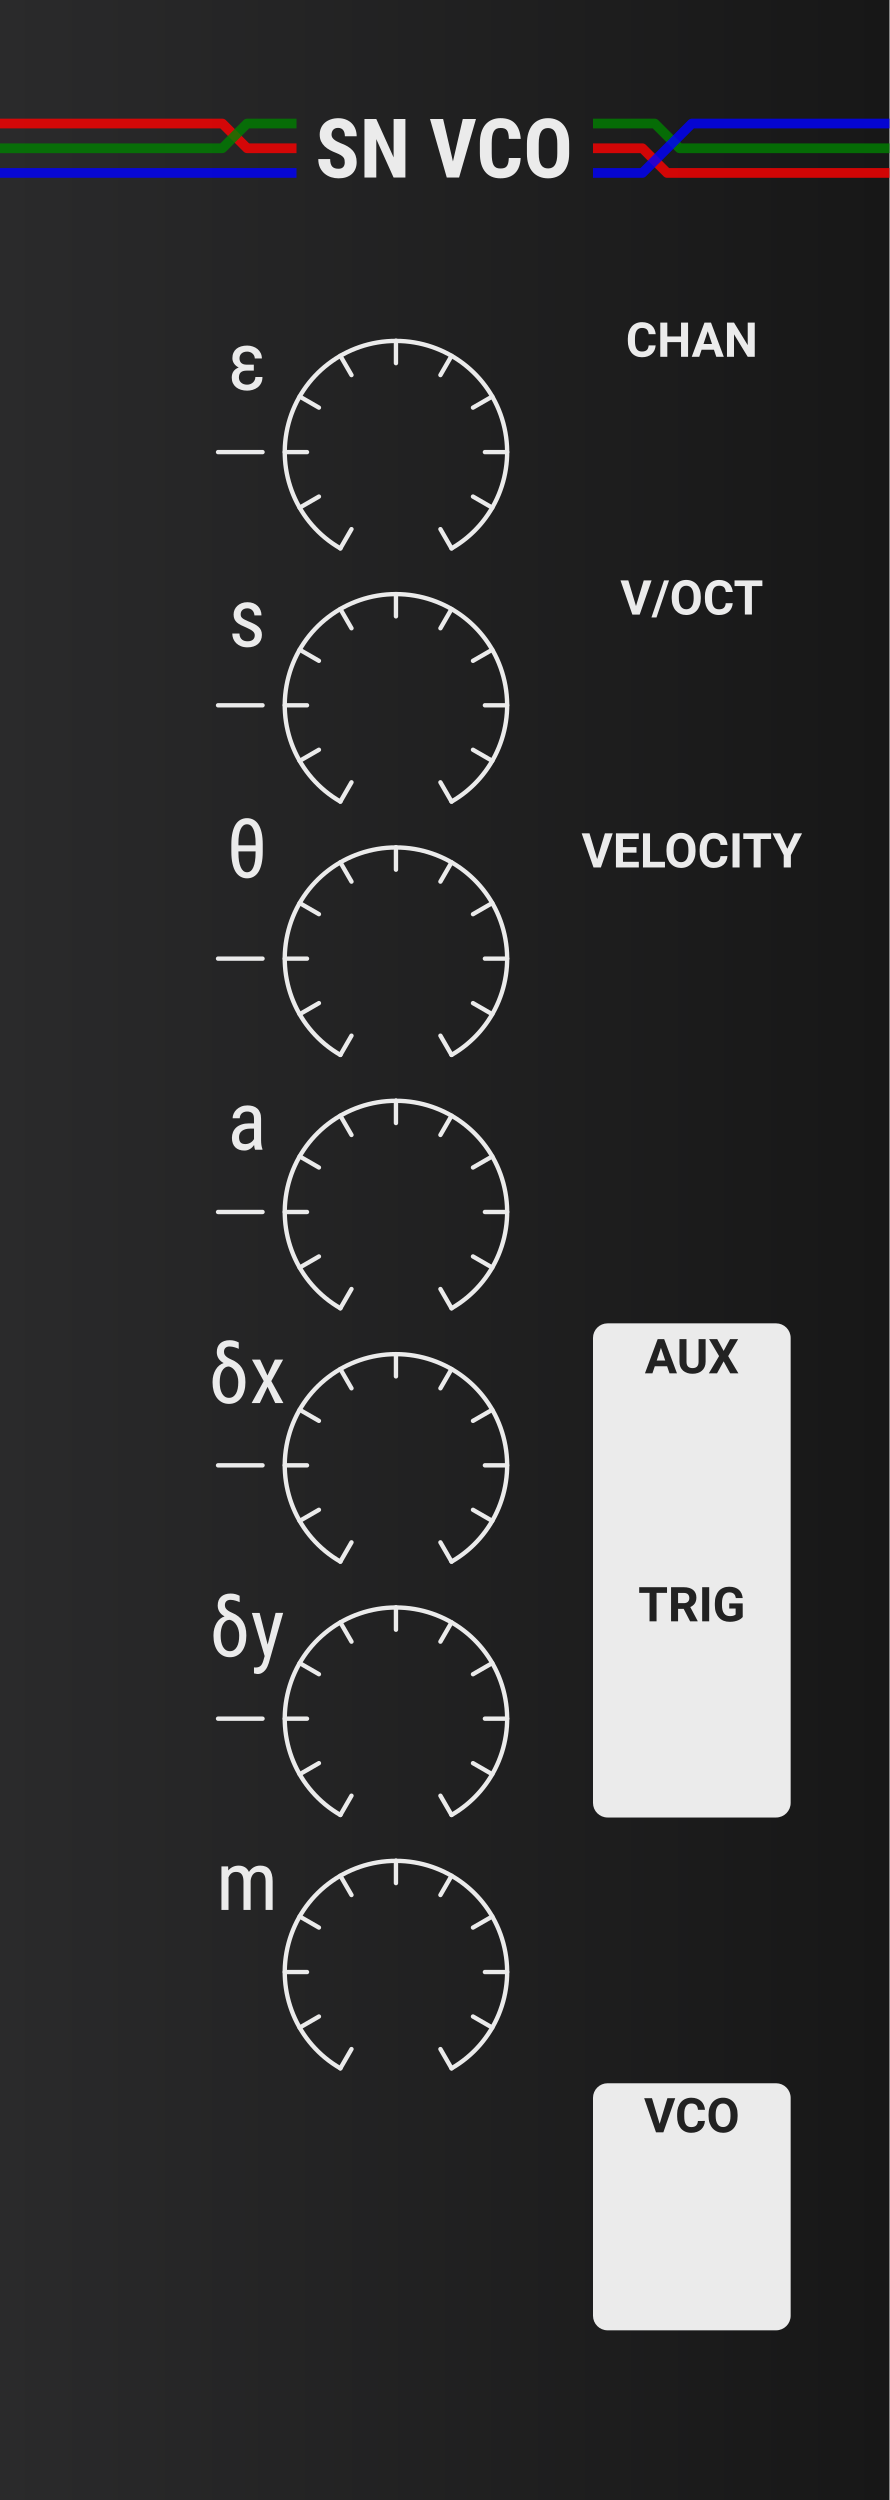
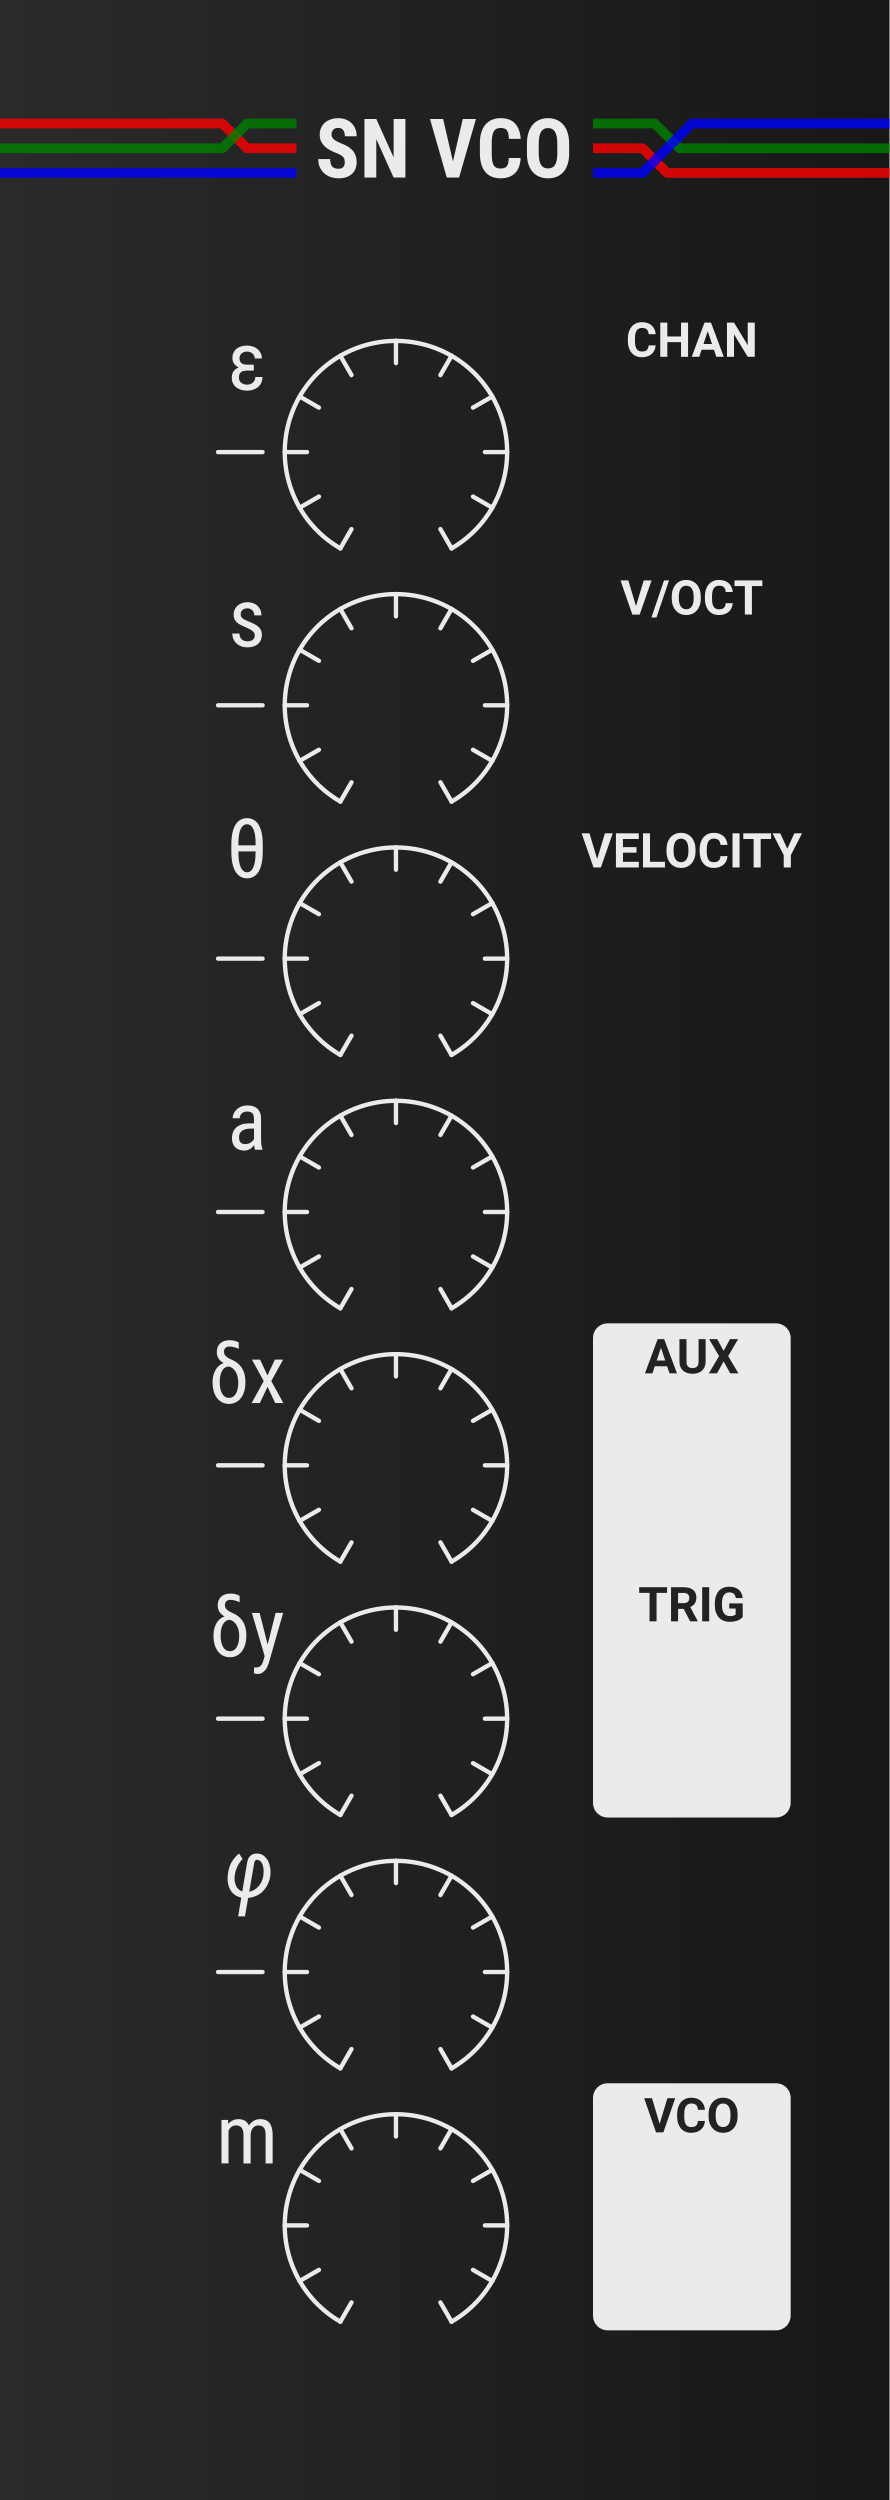
<svg xmlns="http://www.w3.org/2000/svg" version="1.1" width="45.72mm" height="128.5mm" viewBox="0 0 45.72 128.5">
  <defs>
    <linearGradient id="background">
      <stop offset="0%" stop-color="#2a2a2b" />
      <stop offset="100%" stop-color="#171717" />
    </linearGradient>
  </defs>
  <g />
  <g>
    <rect x="0" y="0" width="45.72" height="128.5" fill="url(#background)" />
  </g>
  <g transform="translate(22.86,7.62)">
    <path fill="#ebebeb" stroke="none" d="m -5.142,0.715 q 0,-0.079 -0.014,-0.141 Q -5.171,0.513 -5.218,0.459 -5.264,0.403 -5.351,0.351 -5.435,0.3 -5.578,0.242 -5.747,0.178 -5.902,0.095 -6.055,0.012 -6.173,-0.099 q -0.116,-0.114 -0.186,-0.26 -0.068,-0.149 -0.068,-0.345 0,-0.188 0.07,-0.343 0.07,-0.157 0.196,-0.267 0.128,-0.11 0.302,-0.169 0.176,-0.062 0.387,-0.062 0.217,0 0.391,0.07 0.176,0.068 0.298,0.192 0.124,0.122 0.19,0.294 0.066,0.169 0.066,0.374 h -0.606 q 0,-0.095 -0.021,-0.174 -0.019,-0.081 -0.062,-0.136 -0.041,-0.058 -0.107,-0.089 -0.066,-0.033 -0.159,-0.033 -0.087,0 -0.151,0.027 -0.062,0.027 -0.103,0.074 -0.041,0.045 -0.062,0.11 -0.021,0.064 -0.021,0.136 0,0.074 0.031,0.134 0.033,0.06 0.091,0.112 0.06,0.052 0.143,0.097 0.085,0.045 0.186,0.089 0.211,0.076 0.368,0.169 0.157,0.093 0.263,0.211 0.105,0.118 0.157,0.267 0.052,0.147 0.052,0.333 0,0.198 -0.066,0.353 -0.064,0.155 -0.186,0.263 -0.12,0.105 -0.291,0.163 -0.172,0.056 -0.387,0.056 -0.194,0 -0.382,-0.058 -0.186,-0.06 -0.333,-0.182 -0.147,-0.122 -0.238,-0.308 -0.089,-0.186 -0.089,-0.442 h 0.61 q 0,0.136 0.027,0.232 0.027,0.095 0.081,0.155 0.056,0.058 0.136,0.085 0.081,0.025 0.188,0.025 0.087,0 0.147,-0.025 0.062,-0.027 0.099,-0.07 0.039,-0.045 0.056,-0.107 0.017,-0.062 0.017,-0.134 z M -2.023,1.505 H -2.63 L -3.519,-0.469 V 1.505 h -0.608 v -3.01 h 0.608 l 0.891,1.976 V -1.505 h 0.606 z M 0.421,0.678 0.927,-1.505 H 1.605 L 0.737,1.505 h -0.633 l -0.862,-3.01 h 0.674 z M 3.902,0.502 Q 3.879,1.017 3.612,1.282 3.346,1.546 2.86,1.546 q -0.25,0 -0.446,-0.083 Q 2.217,1.381 2.083,1.217 1.948,1.054 1.876,0.814 1.806,0.573 1.806,0.258 v -0.513 q 0,-0.314 0.072,-0.556 0.074,-0.242 0.213,-0.405 0.138,-0.163 0.335,-0.246 0.196,-0.085 0.442,-0.085 0.492,0 0.746,0.275 0.256,0.275 0.291,0.79 H 3.296 Q 3.292,-0.643 3.267,-0.75 3.244,-0.86 3.195,-0.924 3.145,-0.988 3.064,-1.015 2.986,-1.042 2.868,-1.042 q -0.122,0 -0.209,0.041 -0.085,0.041 -0.138,0.134 -0.054,0.091 -0.081,0.242 -0.025,0.149 -0.025,0.366 v 0.517 q 0,0.211 0.021,0.36 0.021,0.149 0.072,0.244 0.052,0.093 0.136,0.136 0.085,0.043 0.215,0.043 0.112,0 0.19,-0.023 0.081,-0.025 0.132,-0.085 0.052,-0.06 0.079,-0.165 0.027,-0.105 0.033,-0.267 z m 2.493,-0.232 q 0,0.316 -0.079,0.556 Q 6.237,1.067 6.095,1.226 5.954,1.385 5.754,1.466 q -0.198,0.081 -0.44,0.081 -0.242,0 -0.442,-0.081 Q 4.671,1.385 4.526,1.226 4.383,1.067 4.303,0.827 4.224,0.587 4.224,0.271 V -0.229 q 0,-0.325 0.079,-0.571 0.079,-0.248 0.221,-0.413 0.143,-0.165 0.343,-0.248 0.201,-0.085 0.442,-0.085 0.242,0 0.44,0.085 0.201,0.083 0.343,0.248 0.145,0.165 0.223,0.413 0.079,0.246 0.079,0.571 z M 5.785,-0.234 q 0,-0.215 -0.031,-0.366 -0.031,-0.153 -0.091,-0.25 -0.06,-0.097 -0.149,-0.143 -0.089,-0.045 -0.205,-0.045 -0.118,0 -0.207,0.045 -0.089,0.045 -0.149,0.143 -0.06,0.097 -0.091,0.25 -0.031,0.151 -0.031,0.366 v 0.504 q 0,0.205 0.031,0.351 0.031,0.145 0.091,0.238 0.062,0.093 0.151,0.136 0.091,0.043 0.209,0.043 0.116,0 0.203,-0.043 0.089,-0.043 0.149,-0.136 0.06,-0.093 0.089,-0.238 0.031,-0.147 0.031,-0.351 z" />
  </g>
  <g fill="none" stroke="#ebebeb" stroke-linecap="round" stroke-linejoin="round" stroke-width="1" transform="translate(0.0,1.27)">
    <g transform="translate(20.352,21.968) scale(0.225,0.225)">
      <line x1="-10.160" y1="17.598" x2="-12.700" y2="21.997" />
      <line x1="-17.598" y1="10.160" x2="-21.997" y2="12.700" />
      <line x1="-20.32" y1="0.000" x2="-25.4" y2="0.000" />
      <line x1="-17.598" y1="-10.16" x2="-21.997" y2="-12.7" />
      <line x1="-10.16" y1="-17.598" x2="-12.7" y2="-21.997" />
      <line x1="0.000" y1="-20.32" x2="0.000" y2="-25.4" />
      <line x1="10.160" y1="-17.598" x2="12.7" y2="-21.997" />
      <line x1="17.598" y1="-10.160" x2="21.997" y2="-12.7" />
      <line x1="20.32" y1="0.000" x2="25.4" y2="0.000" />
      <line x1="17.598" y1="10.16" x2="21.997" y2="12.7" />
      <line x1="10.16" y1="17.598" x2="12.7" y2="21.997" />
      <g>
        <path d="M0.000,-25.4 a25.4,25.4,0,0,0,-12.7,47.397" />
        <path d="M0.000,-25.4 a25.4,25.4,0,0,1,12.7,47.397" />
        <circle cx="0.000" cy="0.000" r="25.4" opacity="0.5" stroke="none" />
      </g>
      <line x1="-30.48" y1="0.000" x2="-40.64" y2="0.000" />
    </g>
    <g transform="translate(20.352,34.982) scale(0.225,0.225)">
      <line x1="-10.160" y1="17.598" x2="-12.700" y2="21.997" />
      <line x1="-17.598" y1="10.160" x2="-21.997" y2="12.700" />
      <line x1="-20.32" y1="0.000" x2="-25.4" y2="0.000" />
      <line x1="-17.598" y1="-10.16" x2="-21.997" y2="-12.7" />
      <line x1="-10.16" y1="-17.598" x2="-12.7" y2="-21.997" />
      <line x1="0.000" y1="-20.32" x2="0.000" y2="-25.4" />
      <line x1="10.160" y1="-17.598" x2="12.7" y2="-21.997" />
      <line x1="17.598" y1="-10.160" x2="21.997" y2="-12.7" />
      <line x1="20.32" y1="0.000" x2="25.4" y2="0.000" />
      <line x1="17.598" y1="10.16" x2="21.997" y2="12.7" />
      <line x1="10.16" y1="17.598" x2="12.7" y2="21.997" />
      <g>
        <path d="M0.000,-25.4 a25.4,25.4,0,0,0,-12.7,47.397" />
        <path d="M0.000,-25.4 a25.4,25.4,0,0,1,12.7,47.397" />
        <circle cx="0.000" cy="0.000" r="25.4" opacity="0.5" stroke="none" />
      </g>
      <line x1="-30.48" y1="0.000" x2="-40.64" y2="0.000" />
    </g>
    <g transform="translate(20.352,48.004) scale(0.225,0.225)">
      <line x1="-10.160" y1="17.598" x2="-12.700" y2="21.997" />
      <line x1="-17.598" y1="10.160" x2="-21.997" y2="12.700" />
      <line x1="-20.32" y1="0.000" x2="-25.4" y2="0.000" />
      <line x1="-17.598" y1="-10.16" x2="-21.997" y2="-12.7" />
      <line x1="-10.16" y1="-17.598" x2="-12.7" y2="-21.997" />
      <line x1="0.000" y1="-20.32" x2="0.000" y2="-25.4" />
      <line x1="10.160" y1="-17.598" x2="12.7" y2="-21.997" />
      <line x1="17.598" y1="-10.160" x2="21.997" y2="-12.7" />
      <line x1="20.32" y1="0.000" x2="25.4" y2="0.000" />
      <line x1="17.598" y1="10.16" x2="21.997" y2="12.7" />
      <line x1="10.16" y1="17.598" x2="12.7" y2="21.997" />
      <g>
        <path d="M0.000,-25.4 a25.4,25.4,0,0,0,-12.7,47.397" />
        <path d="M0.000,-25.4 a25.4,25.4,0,0,1,12.7,47.397" />
        <circle cx="0.000" cy="0.000" r="25.4" opacity="0.5" stroke="none" />
      </g>
      <line x1="-30.48" y1="0.000" x2="-40.64" y2="0.000" />
    </g>
    <g transform="translate(20.352,61.026) scale(0.225,0.225)">
      <line x1="-10.160" y1="17.598" x2="-12.700" y2="21.997" />
      <line x1="-17.598" y1="10.160" x2="-21.997" y2="12.700" />
      <line x1="-20.32" y1="0.000" x2="-25.4" y2="0.000" />
      <line x1="-17.598" y1="-10.16" x2="-21.997" y2="-12.7" />
      <line x1="-10.16" y1="-17.598" x2="-12.7" y2="-21.997" />
      <line x1="0.000" y1="-20.32" x2="0.000" y2="-25.4" />
      <line x1="10.160" y1="-17.598" x2="12.7" y2="-21.997" />
      <line x1="17.598" y1="-10.160" x2="21.997" y2="-12.7" />
      <line x1="20.32" y1="0.000" x2="25.4" y2="0.000" />
      <line x1="17.598" y1="10.16" x2="21.997" y2="12.7" />
      <line x1="10.16" y1="17.598" x2="12.7" y2="21.997" />
      <g>
        <path d="M0.000,-25.4 a25.4,25.4,0,0,0,-12.7,47.397" />
        <path d="M0.000,-25.4 a25.4,25.4,0,0,1,12.7,47.397" />
        <circle cx="0.000" cy="0.000" r="25.4" opacity="0.5" stroke="none" />
      </g>
      <line x1="-30.48" y1="0.000" x2="-40.64" y2="0.000" />
    </g>
    <g transform="translate(20.352,74.048) scale(0.225,0.225)">
      <line x1="-10.160" y1="17.598" x2="-12.700" y2="21.997" />
      <line x1="-17.598" y1="10.160" x2="-21.997" y2="12.700" />
      <line x1="-20.32" y1="0.000" x2="-25.4" y2="0.000" />
      <line x1="-17.598" y1="-10.16" x2="-21.997" y2="-12.7" />
      <line x1="-10.16" y1="-17.598" x2="-12.7" y2="-21.997" />
      <line x1="0.000" y1="-20.32" x2="0.000" y2="-25.4" />
      <line x1="10.160" y1="-17.598" x2="12.7" y2="-21.997" />
      <line x1="17.598" y1="-10.160" x2="21.997" y2="-12.7" />
      <line x1="20.32" y1="0.000" x2="25.4" y2="0.000" />
      <line x1="17.598" y1="10.16" x2="21.997" y2="12.7" />
      <line x1="10.16" y1="17.598" x2="12.7" y2="21.997" />
      <g>
        <path d="M0.000,-25.4 a25.4,25.4,0,0,0,-12.7,47.397" />
        <path d="M0.000,-25.4 a25.4,25.4,0,0,1,12.7,47.397" />
        <circle cx="0.000" cy="0.000" r="25.4" opacity="0.5" stroke="none" />
      </g>
      <line x1="-30.48" y1="0.000" x2="-40.64" y2="0.000" />
    </g>
    <g transform="translate(20.352,87.070) scale(0.225,0.225)">
      <line x1="-10.160" y1="17.598" x2="-12.700" y2="21.997" />
      <line x1="-17.598" y1="10.160" x2="-21.997" y2="12.700" />
      <line x1="-20.32" y1="0.000" x2="-25.4" y2="0.000" />
      <line x1="-17.598" y1="-10.16" x2="-21.997" y2="-12.7" />
      <line x1="-10.16" y1="-17.598" x2="-12.7" y2="-21.997" />
      <line x1="0.000" y1="-20.32" x2="0.000" y2="-25.4" />
      <line x1="10.160" y1="-17.598" x2="12.7" y2="-21.997" />
      <line x1="17.598" y1="-10.160" x2="21.997" y2="-12.7" />
      <line x1="20.32" y1="0.000" x2="25.4" y2="0.000" />
      <line x1="17.598" y1="10.16" x2="21.997" y2="12.7" />
      <line x1="10.16" y1="17.598" x2="12.7" y2="21.997" />
      <g>
        <path d="M0.000,-25.4 a25.4,25.4,0,0,0,-12.7,47.397" />
        <path d="M0.000,-25.4 a25.4,25.4,0,0,1,12.7,47.397" />
        <circle cx="0.000" cy="0.000" r="25.4" opacity="0.5" stroke="none" />
      </g>
      <line x1="-30.48" y1="0.000" x2="-40.64" y2="0.000" />
    </g>
    <g transform="translate(20.352,100.093) scale(0.225,0.225)">
      <line x1="-10.160" y1="17.598" x2="-12.700" y2="21.997" />
      <line x1="-17.598" y1="10.160" x2="-21.997" y2="12.700" />
      <line x1="-20.32" y1="0.000" x2="-25.4" y2="0.000" />
      <line x1="-17.598" y1="-10.16" x2="-21.997" y2="-12.7" />
      <line x1="-10.16" y1="-17.598" x2="-12.7" y2="-21.997" />
      <line x1="0.000" y1="-20.32" x2="0.000" y2="-25.4" />
      <line x1="10.160" y1="-17.598" x2="12.7" y2="-21.997" />
      <line x1="17.598" y1="-10.160" x2="21.997" y2="-12.7" />
      <line x1="20.32" y1="0.000" x2="25.4" y2="0.000" />
      <line x1="17.598" y1="10.16" x2="21.997" y2="12.7" />
      <line x1="10.16" y1="17.598" x2="12.7" y2="21.997" />
      <g>
        <path d="M0.000,-25.4 a25.4,25.4,0,0,0,-12.7,47.397" />
        <path d="M0.000,-25.4 a25.4,25.4,0,0,1,12.7,47.397" />
        <circle cx="0.000" cy="0.000" r="25.4" opacity="0.5" stroke="none" />
      </g>
+       <line x1="-30.48" y1="0.000" x2="-40.64" y2="0.000" />
+     </g>
+     <g transform="translate(20.352,113.116) scale(0.225,0.225)">
+       <line x1="-10.160" y1="17.598" x2="-12.700" y2="21.997" />
+       <line x1="-17.598" y1="10.160" x2="-21.997" y2="12.700" />
+       <line x1="-20.32" y1="0.000" x2="-25.4" y2="0.000" />
+       <line x1="-17.598" y1="-10.16" x2="-21.997" y2="-12.7" />
+       <line x1="-10.16" y1="-17.598" x2="-12.7" y2="-21.997" />
+       <line x1="0.000" y1="-20.32" x2="0.000" y2="-25.4" />
+       <line x1="10.160" y1="-17.598" x2="12.7" y2="-21.997" />
+       <line x1="17.598" y1="-10.160" x2="21.997" y2="-12.7" />
+       <line x1="20.32" y1="0.000" x2="25.4" y2="0.000" />
+       <line x1="17.598" y1="10.16" x2="21.997" y2="12.7" />
+       <line x1="10.16" y1="17.598" x2="12.7" y2="21.997" />
+       <g>
+         <path d="M0.000,-25.4 a25.4,25.4,0,0,0,-12.7,47.397" />
+         <path d="M0.000,-25.4 a25.4,25.4,0,0,1,12.7,47.397" />
+         <circle cx="0.000" cy="0.000" r="25.4" opacity="0.5" stroke="none" />
+       </g>
    </g>
  </g>
  <g fill="#ebebeb">
    <g transform="translate(12.7,-3.73)">
      <path d="m 21.001,21.483 q -0.01,0.134 -0.06,0.246 -0.051,0.112 -0.14,0.193 -0.089,0.08 -0.217,0.125 -0.127,0.045 -0.289,0.045 -0.169,0 -0.304,-0.058 -0.134,-0.059 -0.228,-0.169 -0.093,-0.11 -0.143,-0.265 -0.049,-0.157 -0.049,-0.351 V 21.134 q 0,-0.194 0.052,-0.351 0.052,-0.157 0.146,-0.266 0.095,-0.11 0.23,-0.169 0.135,-0.059 0.301,-0.059 0.164,0 0.289,0.047 0.127,0.046 0.215,0.129 0.088,0.082 0.137,0.197 0.049,0.113 0.063,0.247 h -0.362 q -0.006,-0.078 -0.028,-0.139 -0.021,-0.06 -0.06,-0.101 -0.04,-0.041 -0.102,-0.061 -0.063,-0.022 -0.152,-0.022 -0.183,0 -0.274,0.134 -0.089,0.133 -0.089,0.412 v 0.118 q 0,0.136 0.019,0.239 0.021,0.102 0.063,0.171 0.043,0.069 0.111,0.104 0.069,0.034 0.165,0.034 0.086,0 0.147,-0.019 0.063,-0.019 0.104,-0.058 0.042,-0.04 0.065,-0.099 0.023,-0.059 0.029,-0.137 z m 1.666,0.585 h -0.362 v -0.752 h -0.705 v 0.752 h -0.362 v -1.756 h 0.362 v 0.711 h 0.705 v -0.711 h 0.362 z m 1.329,-0.362 h -0.634 l -0.121,0.362 h -0.385 l 0.654,-1.756 h 0.335 l 0.657,1.756 h -0.385 z m -0.537,-0.293 h 0.439 l -0.221,-0.657 z m 2.635,0.655 h -0.362 l -0.704,-1.155 v 1.155 h -0.362 v -1.756 h 0.362 l 0.705,1.158 v -1.158 h 0.361 z" />
    </g>
    <g transform="translate(12.7,9.52)">
      <path d="m 19.99,21.633 0.398,-1.32 h 0.403 l -0.611,1.756 h -0.377 L 19.193,20.312 h 0.402 z m 1.053,0.586 h -0.259 l 0.646,-1.906 h 0.259 z m 2.278,-0.989 q 0,0.201 -0.054,0.362 -0.054,0.159 -0.153,0.27 -0.098,0.111 -0.235,0.171 -0.137,0.059 -0.303,0.059 -0.165,0 -0.303,-0.059 -0.137,-0.06 -0.238,-0.171 -0.099,-0.111 -0.154,-0.27 -0.055,-0.16 -0.055,-0.362 v -0.077 q 0,-0.2 0.054,-0.361 0.055,-0.16 0.154,-0.273 0.099,-0.112 0.236,-0.171 0.137,-0.06 0.303,-0.06 0.165,0 0.303,0.06 0.137,0.059 0.236,0.171 0.099,0.112 0.153,0.273 0.055,0.16 0.055,0.361 z m -0.367,-0.08 q 0,-0.276 -0.099,-0.42 -0.099,-0.143 -0.282,-0.143 -0.183,0 -0.282,0.143 -0.099,0.143 -0.099,0.42 v 0.08 q 0,0.137 0.025,0.244 0.027,0.105 0.075,0.177 0.049,0.071 0.121,0.109 0.071,0.036 0.163,0.036 0.183,0 0.281,-0.145 0.098,-0.145 0.098,-0.421 z m 2.008,0.333 q -0.01,0.134 -0.06,0.246 -0.051,0.112 -0.14,0.193 -0.089,0.08 -0.217,0.125 -0.127,0.045 -0.289,0.045 -0.169,0 -0.304,-0.058 -0.134,-0.059 -0.228,-0.169 -0.093,-0.11 -0.143,-0.265 -0.049,-0.157 -0.049,-0.351 V 21.134 q 0,-0.194 0.052,-0.351 0.052,-0.157 0.146,-0.266 0.095,-0.11 0.23,-0.169 0.135,-0.059 0.301,-0.059 0.164,0 0.289,0.047 0.127,0.046 0.215,0.129 0.088,0.082 0.137,0.197 0.049,0.113 0.063,0.247 h -0.362 q -0.006,-0.078 -0.028,-0.139 -0.021,-0.06 -0.06,-0.101 -0.04,-0.041 -0.102,-0.061 -0.063,-0.022 -0.152,-0.022 -0.183,0 -0.274,0.134 -0.089,0.133 -0.089,0.412 v 0.118 q 0,0.136 0.019,0.239 0.021,0.102 0.063,0.171 0.043,0.069 0.111,0.104 0.069,0.034 0.165,0.034 0.086,0 0.147,-0.019 0.063,-0.019 0.104,-0.058 0.042,-0.04 0.065,-0.099 0.023,-0.059 0.029,-0.137 z m 1.524,-0.878 h -0.538 v 1.463 h -0.362 v -1.463 h -0.531 v -0.293 h 1.43 z" />
    </g>
    <g transform="translate(12.7,22.52)">
      <path d="m 17.994,21.633 0.398,-1.32 h 0.403 l -0.611,1.756 h -0.377 l -0.609,-1.756 h 0.402 z m 2.022,-0.326 h -0.695 v 0.47 h 0.815 v 0.291 h -1.177 v -1.756 h 1.174 v 0.293 h -0.813 v 0.418 h 0.695 z m 0.695,0.47 h 0.768 v 0.291 h -1.13 v -1.756 h 0.362 z m 2.34,-0.547 q 0,0.201 -0.054,0.362 -0.054,0.159 -0.153,0.27 -0.098,0.111 -0.235,0.171 -0.137,0.059 -0.303,0.059 -0.165,0 -0.303,-0.059 -0.137,-0.06 -0.238,-0.171 -0.099,-0.111 -0.154,-0.27 -0.055,-0.16 -0.055,-0.362 v -0.077 q 0,-0.2 0.054,-0.361 0.055,-0.16 0.154,-0.273 0.099,-0.112 0.236,-0.171 0.137,-0.06 0.303,-0.06 0.165,0 0.303,0.06 0.137,0.059 0.236,0.171 0.099,0.112 0.153,0.273 0.055,0.16 0.055,0.361 z m -0.367,-0.08 q 0,-0.276 -0.099,-0.42 -0.099,-0.143 -0.282,-0.143 -0.183,0 -0.282,0.143 -0.099,0.143 -0.099,0.42 v 0.08 q 0,0.137 0.025,0.244 0.027,0.105 0.075,0.177 0.049,0.071 0.121,0.109 0.071,0.036 0.163,0.036 0.183,0 0.281,-0.145 0.098,-0.145 0.098,-0.421 z m 2.008,0.333 q -0.01,0.134 -0.06,0.246 -0.051,0.112 -0.14,0.193 -0.089,0.08 -0.217,0.125 -0.127,0.045 -0.289,0.045 -0.169,0 -0.304,-0.058 -0.134,-0.059 -0.228,-0.169 -0.093,-0.11 -0.143,-0.265 -0.049,-0.157 -0.049,-0.351 V 21.134 q 0,-0.194 0.052,-0.351 0.052,-0.157 0.146,-0.266 0.095,-0.11 0.23,-0.169 0.135,-0.059 0.301,-0.059 0.164,0 0.289,0.047 0.127,0.046 0.215,0.129 0.088,0.082 0.137,0.197 0.049,0.113 0.063,0.247 h -0.362 q -0.006,-0.078 -0.028,-0.139 -0.021,-0.06 -0.06,-0.101 -0.04,-0.041 -0.102,-0.061 -0.063,-0.022 -0.152,-0.022 -0.183,0 -0.274,0.134 -0.089,0.133 -0.089,0.412 v 0.118 q 0,0.136 0.019,0.239 0.021,0.102 0.063,0.171 0.043,0.069 0.111,0.104 0.069,0.034 0.165,0.034 0.086,0 0.147,-0.019 0.063,-0.019 0.104,-0.058 0.042,-0.04 0.065,-0.099 0.023,-0.059 0.029,-0.137 z m 0.622,0.585 h -0.362 v -1.756 h 0.362 z m 1.622,-1.463 h -0.538 v 1.463 h -0.362 v -1.463 h -0.531 v -0.293 h 1.43 z m 0.831,0.498 0.365,-0.791 h 0.395 l -0.576,1.119 v 0.637 h -0.368 v -0.637 l -0.576,-1.119 h 0.397 z" />
    </g>
  </g>
  <g>
    <g fill="#ebebeb">
      <g transform="translate(35.56,88.34)">
        <rect x="-5.08" y="-20.32" width="10.16" height="25.4" rx="0.75" />
      </g>
      <g transform="translate(35.56,127.399)">
        <rect x="-5.08" y="-20.32" width="10.16" height="12.7" rx="0.75" />
      </g>
    </g>
    <g fill="#222222">
      <g transform="translate(12.7,48.52)">
        <path d="M 21.59,21.706 H 20.956 L 20.835,22.068 H 20.451 L 21.104,20.312 h 0.335 l 0.657,1.756 H 21.712 Z M 21.054,21.413 h 0.439 l -0.221,-0.657 z m 2.515,-1.101 v 1.159 q 0,0.152 -0.051,0.269 -0.051,0.116 -0.14,0.194 -0.089,0.078 -0.213,0.118 -0.123,0.04 -0.269,0.04 -0.147,0 -0.271,-0.04 -0.123,-0.04 -0.212,-0.118 -0.089,-0.078 -0.14,-0.194 -0.049,-0.117 -0.049,-0.269 V 20.312 h 0.362 v 1.159 q 0,0.172 0.082,0.252 0.083,0.078 0.229,0.078 0.147,0 0.228,-0.078 0.082,-0.08 0.082,-0.252 V 20.312 Z m 0.925,0.605 0.329,-0.605 h 0.416 l -0.511,0.871 0.525,0.885 h -0.421 l -0.338,-0.615 -0.338,0.615 H 23.735 l 0.525,-0.885 -0.511,-0.871 h 0.416 z" />
      </g>
      <g transform="translate(12.7,61.27)">
        <path d="m 21.585,20.605 h -0.538 v 1.463 H 20.686 V 20.605 H 20.155 V 20.312 h 1.43 z m 0.856,0.82 h -0.288 v 0.643 H 21.792 V 20.312 h 0.652 q 0.152,0 0.273,0.035 0.121,0.034 0.204,0.101 0.083,0.066 0.128,0.165 0.045,0.099 0.045,0.229 0,0.096 -0.022,0.174 -0.022,0.076 -0.063,0.136 -0.041,0.059 -0.099,0.104 -0.058,0.045 -0.13,0.077 l 0.38,0.717 v 0.017 h -0.388 z m -0.288,-0.293 h 0.292 q 0.071,0 0.124,-0.018 0.054,-0.019 0.089,-0.053 0.036,-0.035 0.054,-0.082 0.018,-0.048 0.018,-0.107 0,-0.124 -0.071,-0.195 -0.07,-0.071 -0.216,-0.071 h -0.291 z m 1.599,0.936 H 23.391 V 20.312 h 0.362 z m 1.724,-0.222 q -0.031,0.037 -0.086,0.081 -0.054,0.042 -0.136,0.08 -0.082,0.036 -0.194,0.061 -0.111,0.024 -0.256,0.024 -0.17,0 -0.311,-0.055 -0.14,-0.057 -0.24,-0.165 -0.1,-0.109 -0.156,-0.266 -0.054,-0.158 -0.054,-0.362 v -0.104 q 0,-0.204 0.052,-0.362 0.053,-0.159 0.148,-0.268 0.096,-0.109 0.233,-0.165 0.136,-0.057 0.303,-0.057 0.171,0 0.295,0.043 0.125,0.042 0.209,0.119 0.084,0.077 0.131,0.184 0.047,0.107 0.061,0.235 h -0.352 q -0.011,-0.066 -0.034,-0.119 -0.023,-0.054 -0.063,-0.092 -0.04,-0.039 -0.099,-0.059 -0.058,-0.021 -0.139,-0.021 -0.186,0 -0.282,0.141 -0.096,0.14 -0.096,0.416 v 0.106 q 0,0.276 0.105,0.417 0.105,0.141 0.307,0.141 0.065,0 0.113,-0.008 0.048,-0.008 0.082,-0.021 0.035,-0.013 0.058,-0.028 0.023,-0.016 0.037,-0.03 v -0.303 h -0.329 v -0.266 h 0.691 z" />
      </g>
      <g transform="translate(12.7,87.534)">
        <path d="m 21.206,21.633 0.398,-1.32 h 0.403 l -0.611,1.756 h -0.377 l -0.609,-1.756 h 0.402 z m 2.328,-0.15 q -0.01,0.134 -0.06,0.246 -0.051,0.112 -0.14,0.193 -0.089,0.08 -0.217,0.125 -0.127,0.045 -0.289,0.045 -0.169,0 -0.304,-0.058 -0.134,-0.059 -0.228,-0.169 -0.093,-0.11 -0.143,-0.265 -0.049,-0.157 -0.049,-0.351 V 21.134 q 0,-0.194 0.052,-0.351 0.052,-0.157 0.146,-0.266 0.095,-0.11 0.23,-0.169 0.135,-0.059 0.301,-0.059 0.164,0 0.289,0.047 0.127,0.046 0.215,0.129 0.088,0.082 0.137,0.197 0.049,0.113 0.063,0.247 H 23.175 q -0.006,-0.078 -0.028,-0.139 -0.021,-0.06 -0.06,-0.101 -0.04,-0.041 -0.102,-0.061 -0.063,-0.022 -0.152,-0.022 -0.183,0 -0.274,0.134 -0.089,0.133 -0.089,0.412 v 0.118 q 0,0.136 0.019,0.239 0.021,0.102 0.063,0.171 0.043,0.069 0.111,0.104 0.069,0.034 0.165,0.034 0.086,0 0.147,-0.019 0.063,-0.019 0.104,-0.058 0.042,-0.04 0.065,-0.099 0.023,-0.059 0.029,-0.137 z m 1.68,-0.253 q 0,0.201 -0.054,0.362 -0.054,0.159 -0.153,0.27 -0.098,0.111 -0.235,0.171 -0.137,0.059 -0.303,0.059 -0.165,0 -0.303,-0.059 -0.137,-0.06 -0.238,-0.171 -0.099,-0.111 -0.154,-0.27 -0.055,-0.16 -0.055,-0.362 v -0.077 q 0,-0.2 0.054,-0.361 0.055,-0.16 0.154,-0.273 0.099,-0.112 0.236,-0.171 0.137,-0.06 0.303,-0.06 0.165,0 0.303,0.06 0.137,0.059 0.236,0.171 0.099,0.112 0.153,0.273 0.055,0.16 0.055,0.361 z m -0.367,-0.08 q 0,-0.276 -0.099,-0.42 -0.099,-0.143 -0.282,-0.143 -0.183,0 -0.282,0.143 -0.099,0.143 -0.099,0.42 v 0.08 q 0,0.137 0.025,0.244 0.027,0.105 0.075,0.177 0.049,0.071 0.121,0.109 0.071,0.036 0.163,0.036 0.183,0 0.281,-0.145 0.098,-0.145 0.098,-0.421 z" />
      </g>
    </g>
  </g>
  <g fill="#ebebeb" stroke="none">
    <g transform="translate(-10.16,19.05)">
      <path d="m 22.837,0 q -0.198,0 -0.298,0.087 -0.099,0.085 -0.099,0.273 0,0.072 0.027,0.138 0.029,0.066 0.083,0.116 0.054,0.05 0.132,0.079 0.079,0.029 0.18,0.029 0.095,0 0.174,-0.033 0.079,-0.033 0.134,-0.087 0.056,-0.054 0.085,-0.124 0.031,-0.072 0.031,-0.151 h 0.364 q 0,0.184 -0.068,0.316 -0.068,0.132 -0.18,0.219 -0.112,0.085 -0.254,0.126 -0.141,0.041 -0.285,0.041 -0.172,0 -0.318,-0.045 -0.145,-0.045 -0.25,-0.13 -0.105,-0.087 -0.165,-0.211 -0.058,-0.124 -0.058,-0.283 0,-0.194 0.091,-0.325 0.093,-0.13 0.267,-0.196 -0.153,-0.074 -0.24,-0.201 -0.085,-0.126 -0.085,-0.277 0,-0.157 0.054,-0.279 0.054,-0.122 0.153,-0.203 0.099,-0.083 0.24,-0.124 0.141,-0.043 0.312,-0.043 0.155,0 0.291,0.048 0.138,0.045 0.242,0.132 0.103,0.085 0.163,0.209 0.06,0.122 0.06,0.275 h -0.364 q 0,-0.074 -0.031,-0.138 -0.029,-0.064 -0.083,-0.112 -0.052,-0.05 -0.124,-0.076 -0.072,-0.027 -0.155,-0.027 -0.101,0 -0.176,0.029 -0.074,0.029 -0.122,0.076 -0.048,0.048 -0.072,0.11 -0.023,0.06 -0.023,0.126 0,0.072 0.021,0.134 0.021,0.06 0.064,0.103 0.045,0.043 0.114,0.068 0.07,0.025 0.169,0.025 h 0.368 v 0.306 z" />
    </g>
    <g transform="translate(-10.16,32.244)">
      <path d="m 23.256,0.415 q 0,-0.062 -0.023,-0.112 -0.023,-0.052 -0.074,-0.097 -0.052,-0.048 -0.134,-0.093 -0.081,-0.045 -0.201,-0.099 -0.155,-0.064 -0.279,-0.126 -0.122,-0.062 -0.207,-0.136 -0.083,-0.076 -0.128,-0.174 -0.043,-0.099 -0.043,-0.234 0,-0.132 0.05,-0.248 0.052,-0.116 0.145,-0.201 0.093,-0.087 0.223,-0.136 0.13,-0.05 0.291,-0.05 0.169,0 0.304,0.052 0.134,0.052 0.227,0.145 0.093,0.091 0.143,0.215 0.05,0.124 0.05,0.267 h -0.364 q 0,-0.068 -0.025,-0.132 -0.023,-0.066 -0.07,-0.118 -0.045,-0.052 -0.112,-0.083 -0.066,-0.031 -0.153,-0.031 -0.093,0 -0.159,0.027 -0.064,0.025 -0.105,0.068 -0.041,0.041 -0.062,0.097 -0.019,0.056 -0.019,0.116 0,0.062 0.017,0.107 0.019,0.043 0.062,0.083 0.043,0.039 0.118,0.079 0.076,0.039 0.194,0.091 0.169,0.066 0.3,0.134 0.132,0.066 0.221,0.147 0.089,0.079 0.134,0.18 0.045,0.101 0.045,0.236 0,0.147 -0.054,0.267 -0.052,0.118 -0.149,0.203 -0.097,0.083 -0.234,0.128 -0.136,0.043 -0.302,0.043 -0.19,0 -0.337,-0.058 -0.147,-0.06 -0.246,-0.157 -0.099,-0.099 -0.151,-0.227 -0.05,-0.128 -0.05,-0.267 h 0.368 q 0.004,0.118 0.043,0.194 0.039,0.076 0.097,0.122 0.06,0.045 0.132,0.064 0.072,0.017 0.143,0.017 0.182,0 0.277,-0.081 0.095,-0.083 0.095,-0.221 z" />
    </g>
    <g transform="translate(-10.16,23.037)">
      <path d="m 23.665,20.745 q 0,0.349 -0.058,0.606 -0.056,0.256 -0.161,0.426 -0.105,0.167 -0.254,0.25 -0.149,0.083 -0.333,0.083 -0.182,0 -0.331,-0.083 -0.149,-0.083 -0.256,-0.25 -0.105,-0.169 -0.163,-0.426 -0.058,-0.256 -0.058,-0.606 V 20.363 q 0,-0.347 0.058,-0.602 0.058,-0.254 0.163,-0.42 0.105,-0.165 0.254,-0.244 0.149,-0.081 0.331,-0.081 0.184,0 0.333,0.081 0.149,0.079 0.254,0.244 0.105,0.165 0.163,0.42 0.058,0.254 0.058,0.602 z m -1.249,-0.333 h 0.881 v -0.114 q 0,-0.469 -0.114,-0.717 -0.112,-0.25 -0.327,-0.25 -0.213,0 -0.327,0.25 -0.114,0.248 -0.114,0.717 z m 0.881,0.314 h -0.881 v 0.081 q 0,0.234 0.029,0.418 0.031,0.182 0.087,0.31 0.056,0.128 0.138,0.196 0.083,0.066 0.188,0.066 0.107,0 0.19,-0.066 0.083,-0.068 0.136,-0.196 0.056,-0.128 0.083,-0.31 0.029,-0.184 0.029,-0.418 z" />
    </g>
    <g transform="translate(-10.16,58.108)">
      <path d="m 23.27,0.988 q -0.019,-0.041 -0.031,-0.105 -0.01,-0.066 -0.017,-0.138 -0.039,0.058 -0.091,0.11 -0.05,0.052 -0.114,0.091 -0.062,0.039 -0.136,0.062 -0.072,0.023 -0.155,0.023 -0.147,0 -0.267,-0.041 -0.118,-0.041 -0.203,-0.124 -0.085,-0.083 -0.13,-0.203 -0.045,-0.122 -0.045,-0.283 0,-0.161 0.056,-0.298 0.056,-0.136 0.165,-0.236 0.11,-0.099 0.275,-0.155 0.165,-0.058 0.384,-0.058 h 0.254 v -0.238 q 0,-0.201 -0.089,-0.285 -0.089,-0.085 -0.271,-0.085 -0.089,0 -0.159,0.029 -0.068,0.027 -0.116,0.074 -0.048,0.048 -0.072,0.112 -0.025,0.062 -0.025,0.132 h -0.366 q 0,-0.12 0.052,-0.238 0.054,-0.12 0.151,-0.213 0.099,-0.095 0.24,-0.153 0.141,-0.058 0.314,-0.058 0.155,0 0.283,0.037 0.13,0.037 0.223,0.12 0.095,0.083 0.147,0.213 0.052,0.13 0.052,0.318 v 1.102 q 0,0.056 0.004,0.118 0.004,0.062 0.012,0.122 0.01,0.06 0.023,0.116 0.014,0.054 0.031,0.099 v 0.033 z m -0.488,-0.291 q 0.076,0 0.145,-0.023 0.068,-0.023 0.124,-0.058 0.056,-0.037 0.097,-0.083 0.043,-0.048 0.068,-0.097 v -0.533 h -0.192 q -0.132,0 -0.24,0.029 -0.105,0.029 -0.182,0.085 -0.074,0.054 -0.116,0.134 -0.039,0.081 -0.039,0.184 0,0.101 0.021,0.172 0.021,0.068 0.062,0.112 0.041,0.041 0.103,0.06 0.064,0.019 0.149,0.019 z" />
    </g>
    <g transform="translate(-10.16,71.13)">
      <path d="m 21.304,-1.635 q 0,-0.141 0.043,-0.252 0.045,-0.114 0.13,-0.192 0.087,-0.081 0.209,-0.122 0.124,-0.043 0.281,-0.043 0.136,0 0.24,0.029 0.105,0.027 0.223,0.085 l 0.002,0.331 q -0.035,-0.019 -0.089,-0.039 -0.054,-0.023 -0.118,-0.039 -0.062,-0.019 -0.13,-0.031 -0.068,-0.012 -0.136,-0.012 -0.136,0 -0.213,0.074 -0.074,0.074 -0.074,0.203 0,0.043 0.014,0.091 0.014,0.048 0.054,0.097 0.041,0.05 0.114,0.101 0.072,0.05 0.188,0.099 0.372,0.153 0.552,0.44 0.18,0.287 0.18,0.709 v 0.043 q 0,0.234 -0.058,0.434 -0.056,0.201 -0.163,0.347 -0.107,0.147 -0.265,0.229 -0.155,0.083 -0.356,0.083 -0.203,0 -0.36,-0.083 -0.157,-0.083 -0.265,-0.229 -0.107,-0.147 -0.165,-0.347 -0.056,-0.201 -0.056,-0.434 v -0.043 q 0,-0.184 0.043,-0.343 0.045,-0.161 0.122,-0.287 0.076,-0.126 0.18,-0.211 0.103,-0.085 0.219,-0.118 l -0.002,-0.01 q -0.159,-0.081 -0.252,-0.225 -0.093,-0.145 -0.093,-0.333 z m 0.151,1.571 q 0,0.159 0.027,0.302 0.029,0.143 0.087,0.25 0.058,0.105 0.147,0.169 0.091,0.062 0.217,0.062 0.124,0 0.213,-0.062 0.091,-0.064 0.149,-0.169 0.058,-0.107 0.085,-0.25 0.027,-0.143 0.027,-0.302 v -0.043 q 0,-0.132 -0.033,-0.26 -0.031,-0.13 -0.093,-0.238 -0.06,-0.107 -0.149,-0.184 -0.089,-0.076 -0.201,-0.103 -0.124,0 -0.213,0.064 -0.089,0.064 -0.149,0.172 -0.058,0.107 -0.087,0.25 -0.027,0.143 -0.027,0.3 z m 2.452,-0.368 0.382,-0.816 h 0.424 l -0.608,1.106 0.622,1.131 h -0.42 l -0.395,-0.837 -0.397,0.837 h -0.422 l 0.622,-1.131 -0.606,-1.106 h 0.42 z" />
    </g>
    <g transform="translate(-10.16,84.152)">
      <path d="m 21.351,-1.635 q 0,-0.141 0.043,-0.252 0.045,-0.114 0.13,-0.192 0.087,-0.081 0.209,-0.122 0.124,-0.043 0.281,-0.043 0.136,0 0.24,0.029 0.105,0.027 0.223,0.085 l 0.002,0.331 q -0.035,-0.019 -0.089,-0.039 -0.054,-0.023 -0.118,-0.039 -0.062,-0.019 -0.13,-0.031 -0.068,-0.012 -0.136,-0.012 -0.136,0 -0.213,0.074 -0.074,0.074 -0.074,0.203 0,0.043 0.014,0.091 0.014,0.048 0.054,0.097 0.041,0.05 0.114,0.101 0.072,0.05 0.188,0.099 0.372,0.153 0.552,0.44 0.18,0.287 0.18,0.709 v 0.043 q 0,0.234 -0.058,0.434 -0.056,0.201 -0.163,0.347 -0.107,0.147 -0.265,0.229 -0.155,0.083 -0.356,0.083 -0.203,0 -0.36,-0.083 -0.157,-0.083 -0.265,-0.229 -0.107,-0.147 -0.165,-0.347 -0.056,-0.201 -0.056,-0.434 v -0.043 q 0,-0.184 0.043,-0.343 0.045,-0.161 0.122,-0.287 0.076,-0.126 0.18,-0.211 0.103,-0.085 0.219,-0.118 l -0.002,-0.01 q -0.159,-0.081 -0.252,-0.225 -0.093,-0.145 -0.093,-0.333 z m 0.151,1.571 q 0,0.159 0.027,0.302 0.029,0.143 0.087,0.25 0.058,0.105 0.147,0.169 0.091,0.062 0.217,0.062 0.124,0 0.213,-0.062 0.091,-0.064 0.149,-0.169 0.058,-0.107 0.085,-0.25 0.027,-0.143 0.027,-0.302 v -0.043 q 0,-0.132 -0.033,-0.26 -0.031,-0.13 -0.093,-0.238 -0.06,-0.107 -0.149,-0.184 -0.089,-0.076 -0.201,-0.103 -0.124,0 -0.213,0.064 -0.089,0.064 -0.149,0.172 -0.058,0.107 -0.087,0.25 -0.027,0.143 -0.027,0.3 z m 2.416,0.444 0.407,-1.629 h 0.389 l -0.74,2.582 q -0.025,0.083 -0.07,0.18 -0.043,0.097 -0.112,0.18 -0.068,0.085 -0.165,0.141 -0.095,0.058 -0.221,0.058 -0.021,0 -0.048,-0.004 -0.027,-0.004 -0.054,-0.01 -0.027,-0.004 -0.052,-0.01 -0.023,-0.004 -0.037,-0.008 v -0.31 q 0.012,0.004 0.039,0.006 0.029,0.002 0.041,0.002 0.081,0 0.143,-0.019 0.062,-0.019 0.11,-0.062 0.05,-0.041 0.085,-0.112 0.037,-0.07 0.066,-0.174 l 0.064,-0.221 -0.657,-2.218 h 0.399 z" />
    </g>
-     <g transform="translate(-10.16,97.183)">
+     <g transform="translate(-10.16,97.512)">
+       <path d="m22.401,0.99l0.46,-2.76c0.013,-0.087,0.04,-0.167,0.08,-0.24c0.04,-0.073,0.097,-0.13,0.17,-0.17c0.073,-0.04,0.157,-0.06,0.25,-0.06v0c0.14,0,0.257,0.037,0.35,0.11c0.093,0.073,0.17,0.163,0.23,0.27c0.053,0.113,0.09,0.233,0.11,0.36c0.013,0.127,0.017,0.247,0.01,0.36v0c-0.02,0.173,-0.067,0.333,-0.14,0.48c-0.067,0.147,-0.157,0.273,-0.27,0.38c-0.107,0.107,-0.237,0.187,-0.39,0.24c-0.147,0.06,-0.31,0.09,-0.49,0.09v0c-0.173,-0.007,-0.323,-0.043,-0.45,-0.11c-0.12,-0.067,-0.217,-0.153,-0.29,-0.26c-0.073,-0.113,-0.123,-0.24,-0.15,-0.38c-0.027,-0.14,-0.03,-0.29,-0.01,-0.45v0c0.013,-0.147,0.043,-0.287,0.09,-0.42c0.047,-0.133,0.113,-0.257,0.2,-0.37c0.08,-0.113,0.177,-0.213,0.29,-0.3v0l0.18,0.28c-0.073,0.073,-0.137,0.153,-0.19,0.24c-0.053,0.087,-0.097,0.177,-0.13,0.27c-0.04,0.1,-0.067,0.2,-0.08,0.3v0c-0.02,0.1,-0.023,0.203,-0.01,0.31c0.013,0.1,0.04,0.193,0.08,0.28c0.047,0.087,0.11,0.157,0.19,0.21c0.08,0.053,0.18,0.08,0.3,0.08v0c0.167,0.007,0.317,-0.03,0.45,-0.11c0.127,-0.08,0.23,-0.187,0.31,-0.32c0.08,-0.133,0.13,-0.28,0.15,-0.44v0c0.007,-0.067,0.01,-0.143,0.01,-0.23c-0.007,-0.087,-0.02,-0.17,-0.04,-0.25c-0.02,-0.08,-0.057,-0.15,-0.11,-0.21c-0.047,-0.053,-0.117,-0.083,-0.21,-0.09v0c-0.033,0.007,-0.06,0.023,-0.08,0.05c-0.02,0.02,-0.033,0.05,-0.04,0.09v0l-0.48,2.77z" />
+     </g>
+     <g transform="translate(-10.16,110.214)">
      <path d="m 21.885,-1.249 0.008,0.207 q 0.097,-0.118 0.229,-0.182 0.134,-0.066 0.31,-0.066 0.169,0 0.306,0.076 0.138,0.076 0.217,0.248 0.095,-0.147 0.24,-0.236 0.147,-0.089 0.347,-0.089 0.151,0 0.269,0.048 0.118,0.045 0.198,0.145 0.081,0.099 0.122,0.252 0.043,0.153 0.043,0.364 v 1.47 H 23.812 v -1.472 q 0,-0.141 -0.027,-0.234 -0.027,-0.093 -0.076,-0.149 -0.05,-0.056 -0.12,-0.076 -0.07,-0.023 -0.157,-0.023 -0.087,0 -0.155,0.035 -0.068,0.035 -0.118,0.097 -0.048,0.062 -0.079,0.145 -0.029,0.083 -0.037,0.178 v 0.01 1.488 h -0.368 v -1.47 q 0,-0.13 -0.027,-0.221 -0.025,-0.093 -0.074,-0.151 -0.05,-0.058 -0.12,-0.085 -0.07,-0.027 -0.157,-0.027 -0.153,0 -0.246,0.076 -0.093,0.074 -0.145,0.201 v 1.676 h -0.364 v -2.237 z" />
    </g>
  </g>
  <g transform="translate(0.0,7.62)" fill="none" stroke-width="0.5" stroke-linejoin="round" stroke-opacity="0.8">
    <path d="M 0,-1.27 l11.43,0.0 l1.27,1.27  l2.54,0" stroke="red" />
    <path d="M 0,0.0   l11.43,0.0 l1.27,-1.27 l2.54,0" stroke="green" />
    <path d="M 0,1.27  l15.24,0" stroke="blue" />
    <path d="M 30.48,-1.27 l3.175,0.0 l1.27,1.27 l10.795,0.0" stroke="green" />
    <path d="M 30.48,0.0   l2.54,0.0 l1.27,1.27  l11.43,0.0" stroke="red" />
    <path d="M 30.48,1.27  l2.54,0.0 l2.54,-2.54 l10.16,0.0" stroke="blue" />
  </g>
</svg>
